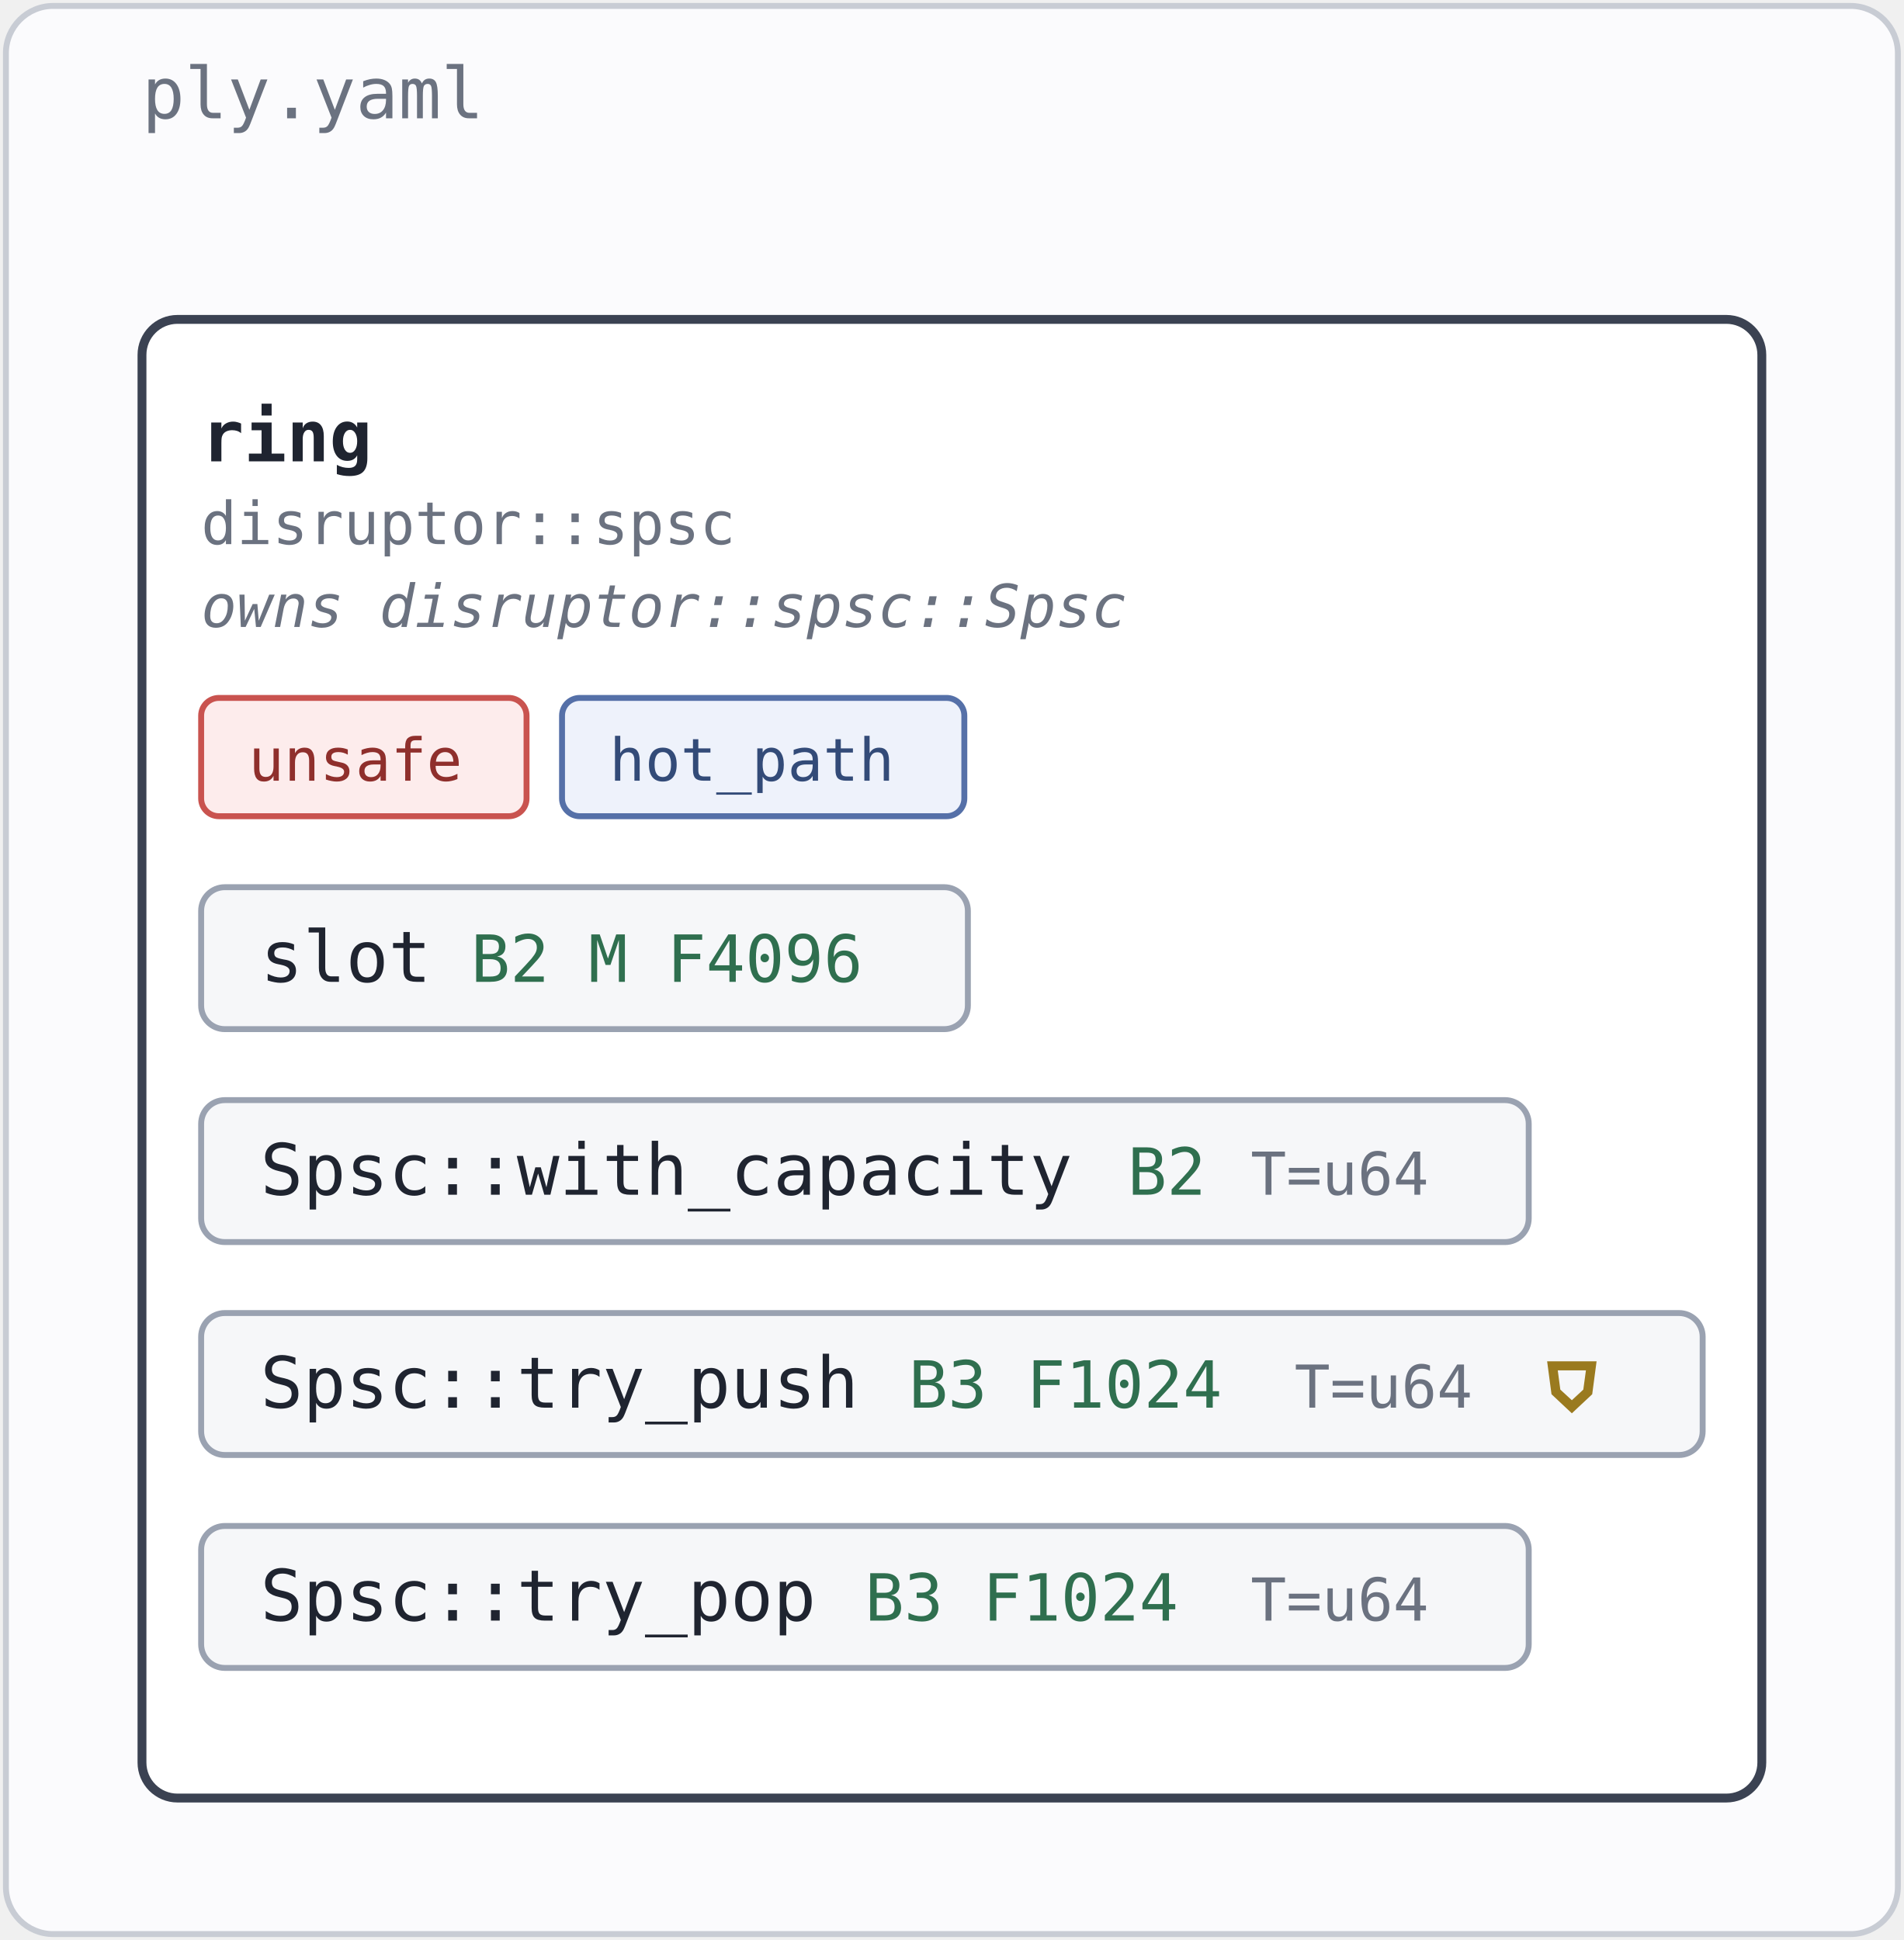
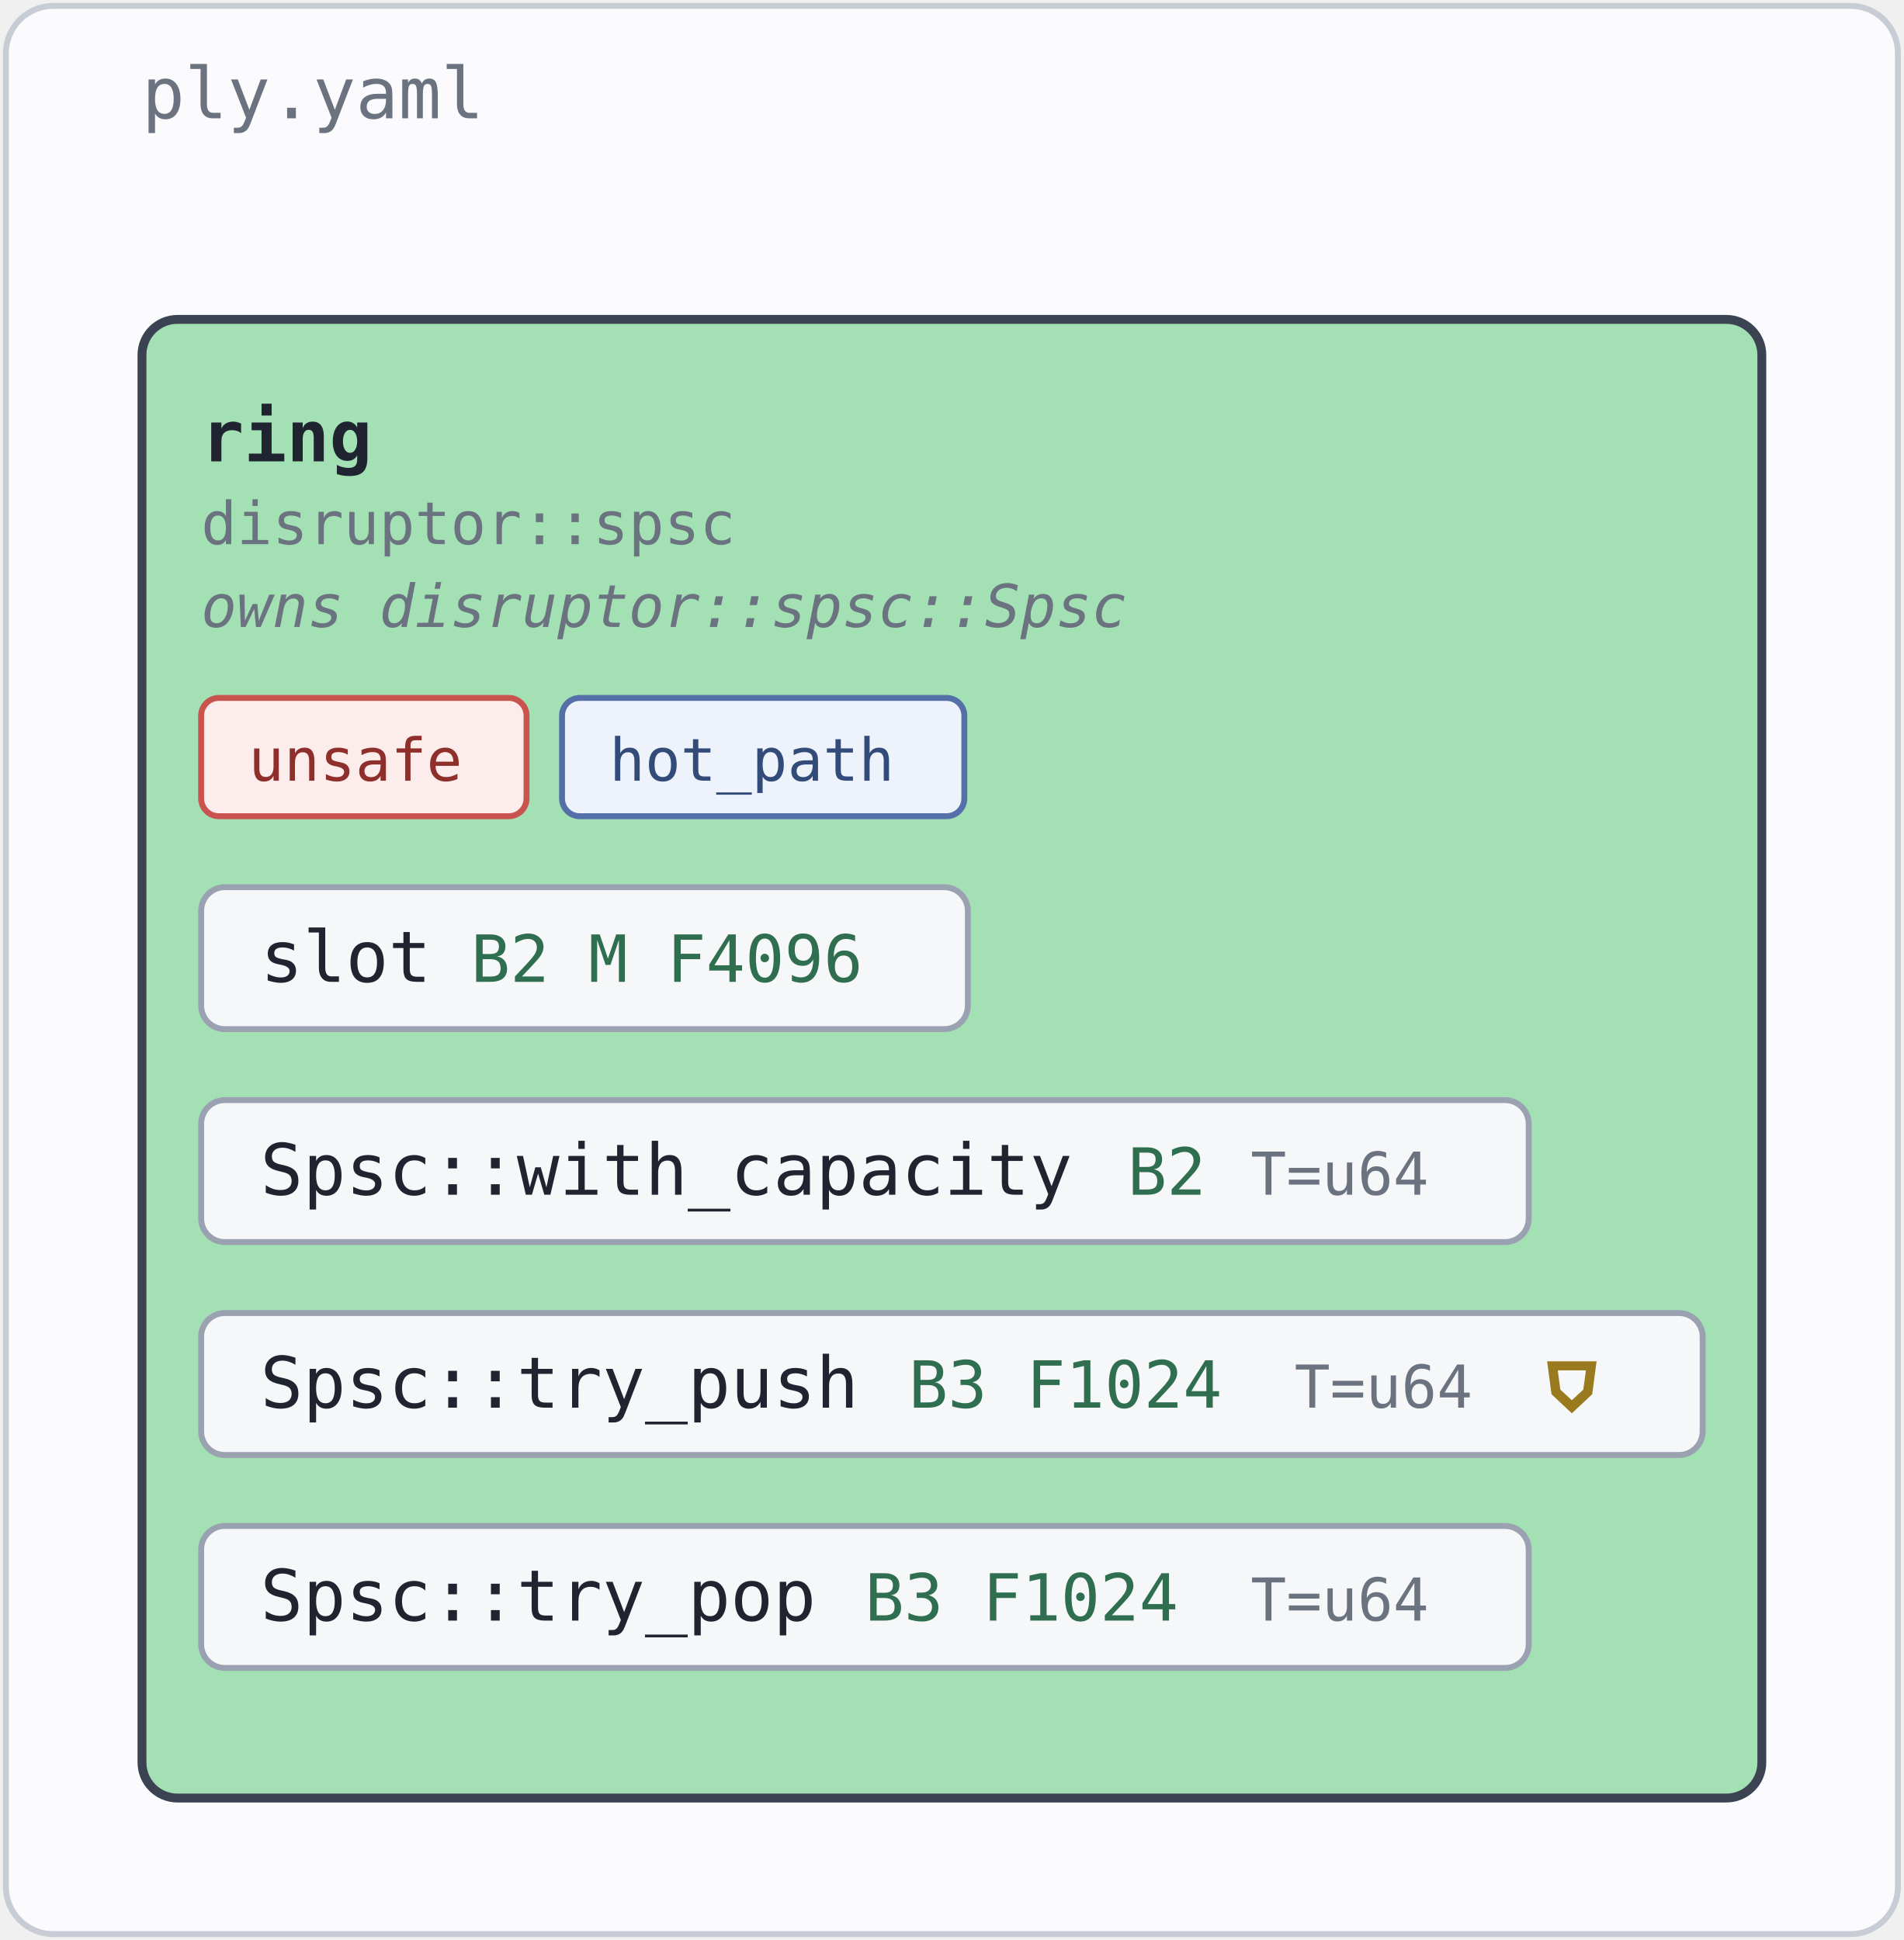
<svg xmlns="http://www.w3.org/2000/svg" width="321.8" height="328.0" viewBox="0 0 321.8 328.0" font-family="monospace" font-size="12">
-   <style>.workspace-frame{fill:#fbfbfd;stroke:#c8ccd4}.workspace-title{fill:#6b7280}.component-box{fill:#fff;stroke:#3b4252;stroke-width:1.5}.pure-seal{fill:none;stroke:#3b4252}.component-name{fill:#1f2430;font-weight:bold}.component-anchor{fill:#6b7280;font-size:10px}.component-owns{fill:#6b7280;font-size:10px;font-style:italic}.cap-badge rect{fill:#fdecec;stroke:#c9534f}.cap-badge text{fill:#8f2f2c;font-size:10px}.profile-tag rect{fill:#eef2fb;stroke:#5570a8}.profile-tag text{fill:#334b78;font-size:10px}.fn-chip-box{fill:#f6f7f9;stroke:#9aa2b1}.fn-name{fill:#1f2430}.fn-checks{fill:#2f6f4f;font-size:11px}.fn-check-with{fill:#6b7280;font-size:10px}.fn-shield{fill:none;stroke:#9a7a1f;font-size:13px}.unresolved-pin circle,.registry-pin circle{fill:#fff6d8;stroke:#b08900}.pin-label{fill:#7a5c00;font-size:10px;text-anchor:middle}.edge-line{fill:none;stroke:#3b4252;stroke-width:1.5}.edge-label{fill:#3b4252;font-size:10px;text-anchor:middle}.deny-line{fill:none;stroke:#c9534f;stroke-width:1.5}.deny-bar{stroke:#c9534f;stroke-width:3}.deny-except{fill:#8f2f2c;font-size:10px;text-anchor:middle}.any-node circle{fill:#eceef2;stroke:#9aa2b1}.any-label{fill:#4b5563;text-anchor:middle}#arrow path{fill:#3b4252}</style>
+   <style>.workspace-frame{fill:#fbfbfd;stroke:#c8ccd4}.workspace-title{fill:#6b7280}.component-box{stroke:#3b4252;stroke-width:1.5}.pure-seal{fill:none;stroke:#3b4252}.component-name{fill:#1f2430;font-weight:bold}.component-anchor{fill:#6b7280;font-size:10px}.component-owns{fill:#6b7280;font-size:10px;font-style:italic}.ceiling-unclaimed{fill:#fff}.ceiling-tested{fill:#eaf6ec}.ceiling-fuzzed{fill:#cdeed3}.ceiling-bounded{fill:#a3e0b3}.ceiling-proved{fill:#78d194}.contract-mark{fill:#1f2430}.cap-badge rect{fill:#fdecec;stroke:#c9534f}.cap-badge text{fill:#8f2f2c;font-size:10px}.profile-tag rect{fill:#eef2fb;stroke:#5570a8}.profile-tag text{fill:#334b78;font-size:10px}.fn-chip-box{fill:#f6f7f9;stroke:#9aa2b1}.fn-name{fill:#1f2430}.fn-checks{fill:#2f6f4f;font-size:11px}.fn-check-with{fill:#6b7280;font-size:10px}.fn-shield{fill:none;stroke:#9a7a1f;font-size:13px}.unresolved-pin circle,.registry-pin circle{fill:#fff6d8;stroke:#b08900}.pin-label{fill:#7a5c00;font-size:10px;text-anchor:middle}.edge-line{fill:none;stroke:#3b4252;stroke-width:1.5}.edge-label{fill:#3b4252;font-size:10px;text-anchor:middle}.deny-line{fill:none;stroke:#c9534f;stroke-width:1.5}.deny-bar{stroke:#c9534f;stroke-width:3}.deny-except{fill:#8f2f2c;font-size:10px;text-anchor:middle}.any-node circle{fill:#eceef2;stroke:#9aa2b1}.any-label{fill:#4b5563;text-anchor:middle}#arrow path{fill:#3b4252}</style>
  <defs>
    <marker id="arrow" viewBox="0 0 10 10" refX="8" refY="5" markerWidth="7" markerHeight="7" orient="auto-start-reverse">
      <path d="M 0 0 L 10 5 L 0 10 z" />
    </marker>
  </defs>
  <rect class="workspace-frame" x="1" y="1" width="319.8" height="326.0" rx="8" />
  <text class="workspace-title" x="24.0" y="20">ply.yaml</text>
  <g transform="translate(24.0,54.0)">
    <g class="component" data-name="ring">
-       <rect class="component-box" x="0" y="0" width="273.8" height="250.0" rx="6" />
+       <rect class="component-box ceiling-bounded" x="0" y="0" width="273.8" height="250.0" rx="6" />
      <text class="component-name" x="10.0" y="24.0">ring</text>
      <text class="component-anchor" x="10.0" y="38.0">disruptor::spsc</text>
      <text class="component-owns" x="10.0" y="52.0">owns disruptor::spsc::Spsc</text>
      <g class="cap-badge">
        <rect x="10.0" y="64.0" width="55.0" height="20.0" rx="3" />
        <text x="18.0" y="78.0">unsafe</text>
      </g>
      <g class="profile-tag">
        <rect x="71.0" y="64.0" width="68.0" height="20.0" rx="3" />
        <text x="79.0" y="78.0">hot_path</text>
      </g>
      <g transform="translate(10.0,96.0)">
        <g class="fn-chip" data-fn="slot">
          <rect class="fn-chip-box" x="0" y="0" width="129.6" height="24.0" rx="4" />
          <text class="fn-name" x="10.0" y="16.0">slot</text>
          <text class="fn-checks" x="45.6" y="16.0">B2 M F4096</text>
        </g>
      </g>
      <g transform="translate(10.0,132.0)">
        <g class="fn-chip" data-fn="Spsc::with_capacity">
          <rect class="fn-chip-box" x="0" y="0" width="224.4" height="24.0" rx="4" />
          <text class="fn-name" x="10.0" y="16.0">Spsc::with_capacity</text>
          <text class="fn-checks" x="156.6" y="16.0">B2</text>
          <text class="fn-check-with" x="177.4" y="16.0">T=u64</text>
        </g>
      </g>
      <g transform="translate(10.0,168.0)">
        <g class="fn-chip" data-fn="Spsc::try_push">
          <rect class="fn-chip-box" x="0" y="0" width="253.8" height="24.0" rx="4" />
          <text class="fn-name" x="10.0" y="16.0">Spsc::try_push</text>
          <text class="fn-checks" x="119.6" y="16.0">B3 F1024</text>
          <text class="fn-check-with" x="184.8" y="16.0">T=u64</text>
          <g class="fn-shield">
            <text x="227.8" y="16.0">⛉</text>
          </g>
        </g>
      </g>
      <g transform="translate(10.0,204.0)">
        <g class="fn-chip" data-fn="Spsc::try_pop">
          <rect class="fn-chip-box" x="0" y="0" width="224.4" height="24.0" rx="4" />
          <text class="fn-name" x="10.0" y="16.0">Spsc::try_pop</text>
          <text class="fn-checks" x="112.2" y="16.0">B3 F1024</text>
          <text class="fn-check-with" x="177.4" y="16.0">T=u64</text>
        </g>
      </g>
    </g>
  </g>
</svg>
